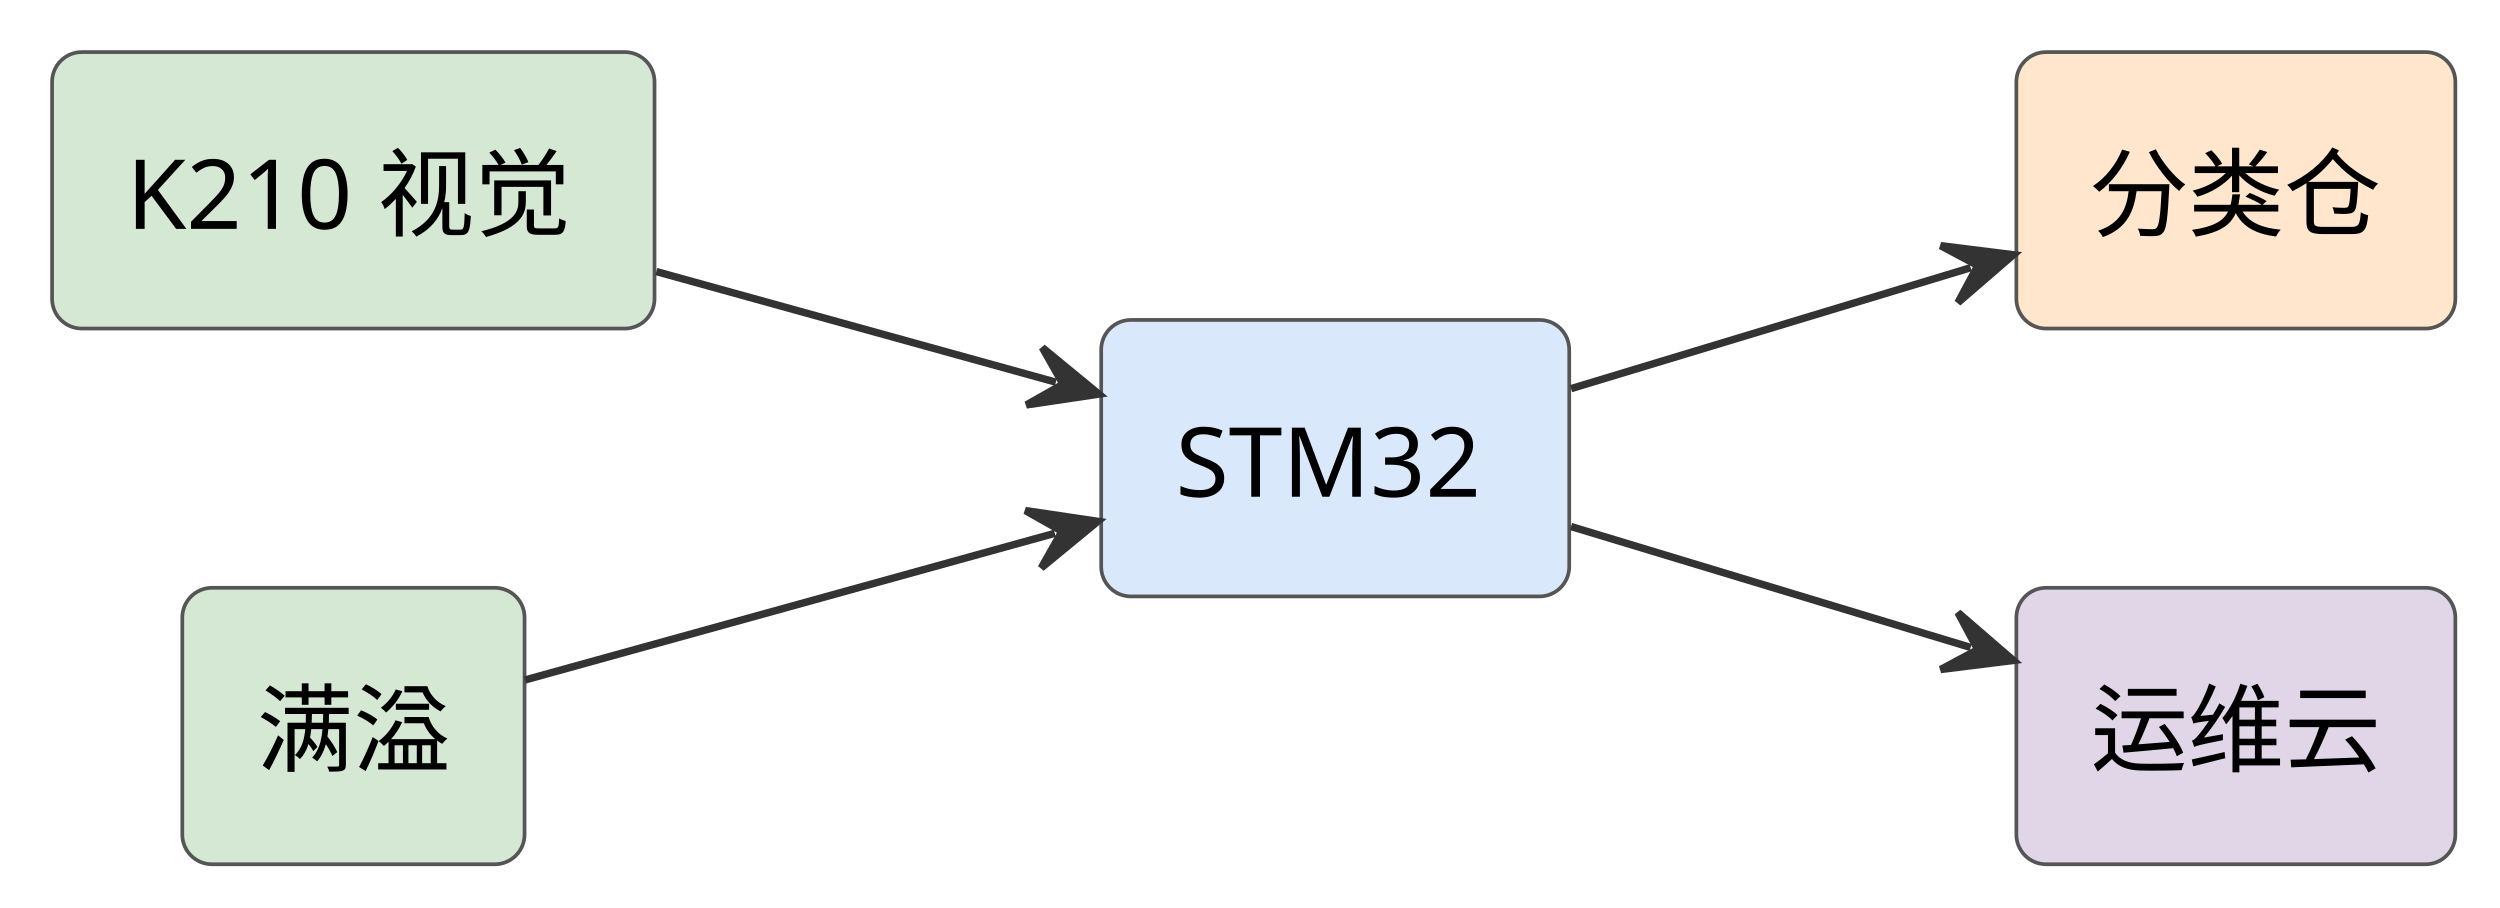
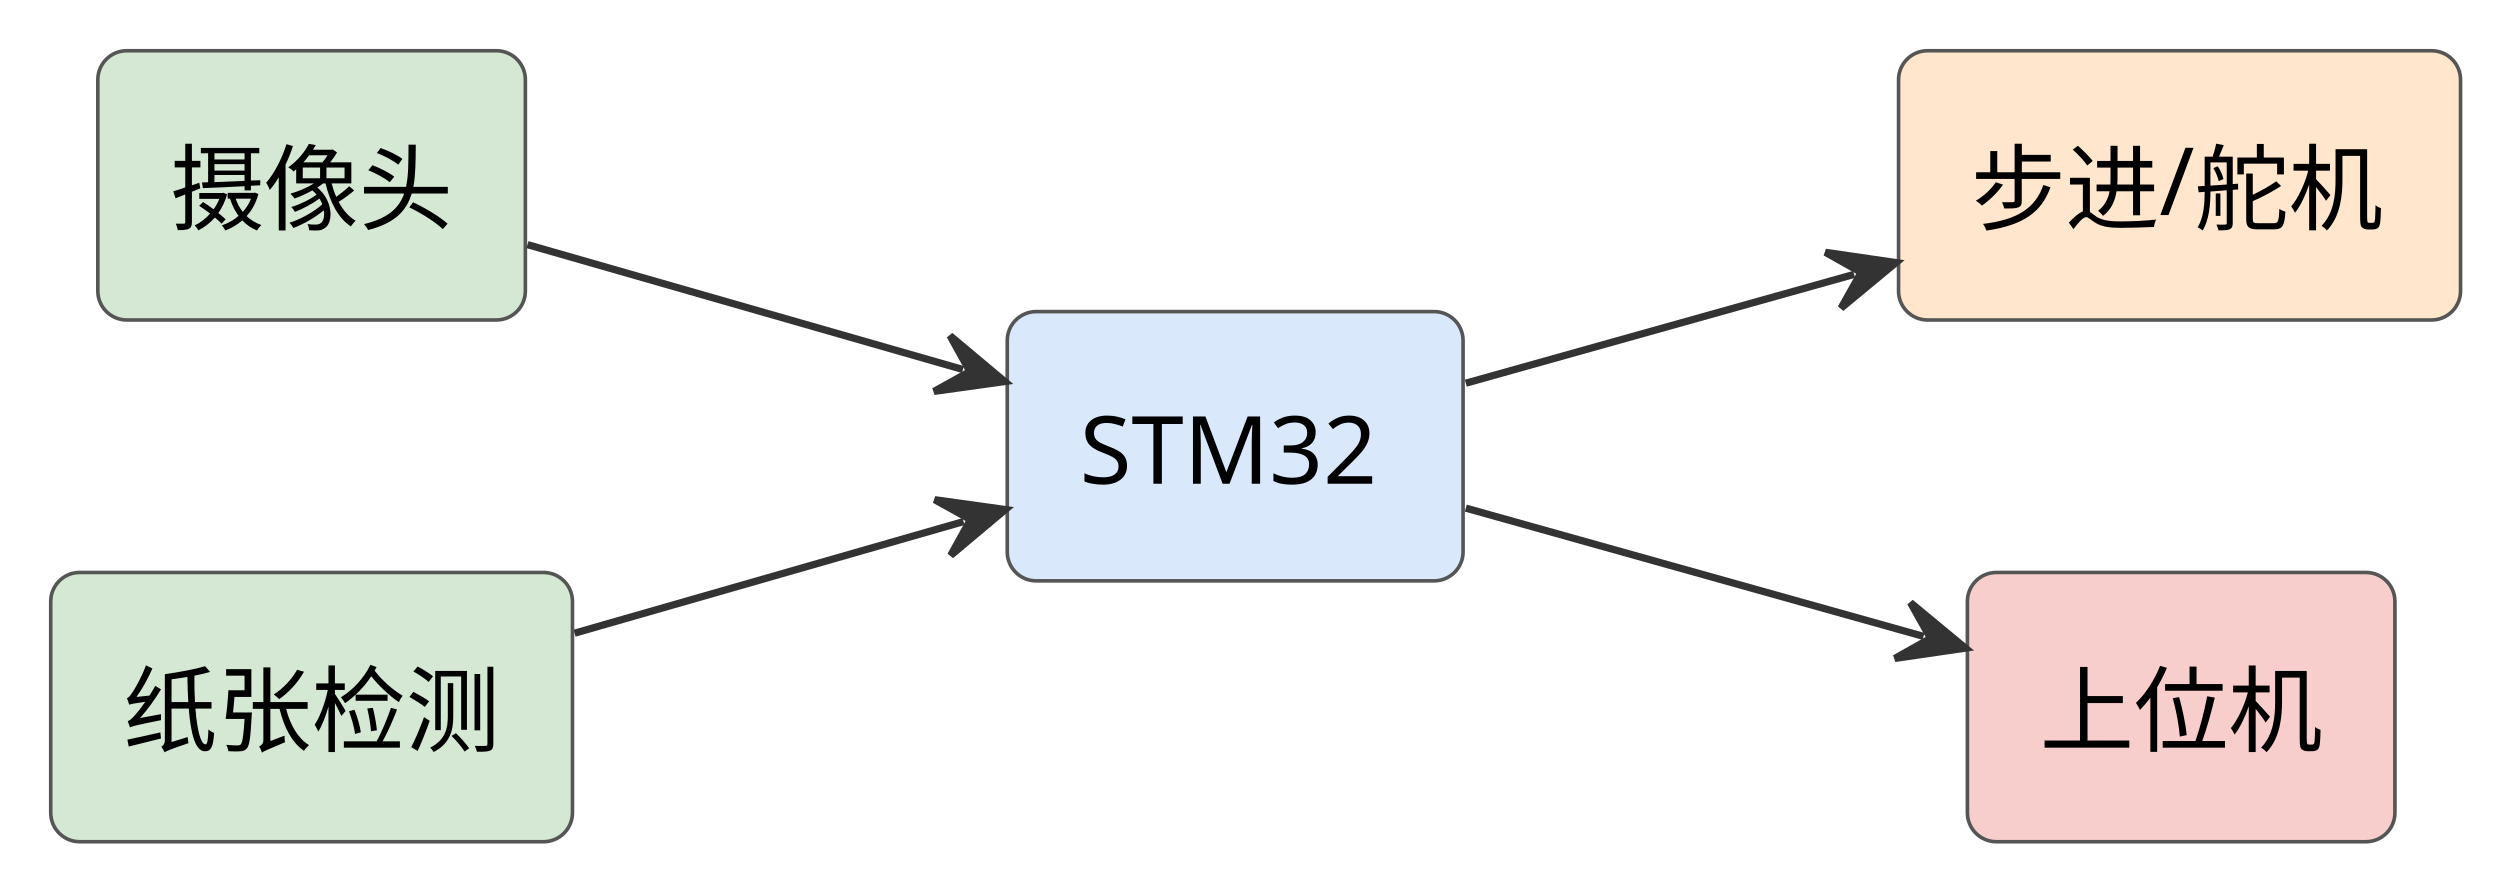
- <svg xmlns="http://www.w3.org/2000/svg" contentStyleType="text/css" height="122px" preserveAspectRatio="none" style="width:336px;height:122px;background:#FFFFFF;" version="1.1" viewBox="0 0 336 122" width="336px" zoomAndPan="magnify">
+ <svg xmlns="http://www.w3.org/2000/svg" contentStyleType="text/css" height="122px" preserveAspectRatio="none" style="width:345px;height:122px;background:#FFFFFF;" version="1.1" viewBox="0 0 345 122" width="345px" zoomAndPan="magnify">
  <defs />
  <g>
+     <g id="elem_stm">
+       <rect fill="#DAE8FC" height="37.158" rx="4" ry="4" style="stroke:#555555;stroke-width:0.5;" width="62.904" x="139" y="43" />
+       <text fill="#000000" font-family="Microsoft YaHei" font-size="13" lengthAdjust="spacing" textLength="42.904" x="149" y="66.755">STM32</text>
+     </g>
+     <g id="elem_step">
+       <rect fill="#FFE6CC" height="37.158" rx="4" ry="4" style="stroke:#555555;stroke-width:0.5;" width="77.554" x="262" y="7" />
+       <text fill="#000000" font-family="Microsoft YaHei" font-size="13" lengthAdjust="spacing" textLength="57.554" x="272" y="30.755">步进/舵机</text>
+     </g>
    <g id="elem_cam">
-       <rect fill="#D5E8D4" height="37.158" rx="4" ry="4" style="stroke:#555555;stroke-width:0.5;" width="80.969" x="7" y="7" />
-       <text fill="#000000" font-family="Microsoft YaHei" font-size="13" lengthAdjust="spacing" textLength="60.969" x="17" y="30.755">K210 视觉</text>
+       <rect fill="#D5E8D4" height="37.158" rx="4" ry="4" style="stroke:#555555;stroke-width:0.5;" width="59" x="13.5" y="7" />
+       <text fill="#000000" font-family="Microsoft YaHei" font-size="13" lengthAdjust="spacing" textLength="39" x="23.5" y="30.755">摄像头</text>
    </g>
-     <g id="elem_stm">
-       <rect fill="#DAE8FC" height="37.158" rx="4" ry="4" style="stroke:#555555;stroke-width:0.5;" width="62.904" x="148" y="43" />
-       <text fill="#000000" font-family="Microsoft YaHei" font-size="13" lengthAdjust="spacing" textLength="42.904" x="158" y="66.755">STM32</text>
+     <g id="elem_det">
+       <rect fill="#D5E8D4" height="37.158" rx="4" ry="4" style="stroke:#555555;stroke-width:0.5;" width="72" x="7" y="79" />
+       <text fill="#000000" font-family="Microsoft YaHei" font-size="13" lengthAdjust="spacing" textLength="52" x="17" y="102.755">纸张检测</text>
    </g>
-     <g id="elem_bin">
-       <rect fill="#FFE6CC" height="37.158" rx="4" ry="4" style="stroke:#555555;stroke-width:0.5;" width="59" x="271" y="7" />
-       <text fill="#000000" font-family="Microsoft YaHei" font-size="13" lengthAdjust="spacing" textLength="39" x="281" y="30.755">分类仓</text>
+     <g id="elem_pc">
+       <rect fill="#F8CECC" height="37.158" rx="4" ry="4" style="stroke:#555555;stroke-width:0.5;" width="59" x="271.5" y="79" />
+       <text fill="#000000" font-family="Microsoft YaHei" font-size="13" lengthAdjust="spacing" textLength="39" x="281.5" y="102.755">上位机</text>
    </g>
-     <g id="elem_fill">
-       <rect fill="#D5E8D4" height="37.158" rx="4" ry="4" style="stroke:#555555;stroke-width:0.5;" width="46" x="24.5" y="79" />
-       <text fill="#000000" font-family="Microsoft YaHei" font-size="13" lengthAdjust="spacing" textLength="26" x="34.5" y="102.755">满溢</text>
-     </g>
-     <g id="elem_cloud">
-       <rect fill="#E1D5E8" height="37.158" rx="4" ry="4" style="stroke:#555555;stroke-width:0.5;" width="59" x="271" y="79" />
-       <text fill="#000000" font-family="Microsoft YaHei" font-size="13" lengthAdjust="spacing" textLength="39" x="281" y="102.755">运维云</text>
+     <g id="link_stm_step">
+       <path d="M202.28,52.88 C220.1,47.88 236.903,43.18 255.873,37.86 " fill="none" id="stm-to-step" style="stroke:#333333;stroke-width:1.0;" />
+       <polygon fill="#333333" points="261.65,36.24,251.904,34.819,256.836,37.59,254.064,42.522,261.65,36.24" style="stroke:#333333;stroke-width:1.0;" />
    </g>
    <g id="link_cam_stm">
-       <path d="M88.21,36.5 C107.33,41.79 124.118,46.438 141.908,51.368 " fill="none" id="cam-to-stm" style="stroke:#333333;stroke-width:1.0;" />
-       <polygon fill="#333333" points="147.69,52.97,140.085,46.712,142.872,51.635,137.949,54.421,147.69,52.97" style="stroke:#333333;stroke-width:1.0;" />
+       <path d="M72.79,33.76 C92.48,39.41 112.773,45.225 132.883,50.995 " fill="none" id="cam-to-stm" style="stroke:#333333;stroke-width:1.0;" />
+       <polygon fill="#333333" points="138.65,52.65,131.102,46.323,133.844,51.271,128.896,54.013,138.65,52.65" style="stroke:#333333;stroke-width:1.0;" />
    </g>
-     <g id="link_stm_bin">
-       <path d="M211.15,52.23 C229.46,46.69 246.857,41.429 264.858,35.979 " fill="none" id="stm-to-bin" style="stroke:#333333;stroke-width:1.0;" />
-       <polygon fill="#333333" points="270.6,34.24,260.827,33.02,265.815,35.689,263.145,40.676,270.6,34.24" style="stroke:#333333;stroke-width:1.0;" />
+     <g id="link_det_stm">
+       <path d="M79.29,87.38 C98,82.01 114.993,77.135 132.973,71.975 " fill="none" id="det-to-stm" style="stroke:#333333;stroke-width:1.0;" />
+       <polygon fill="#333333" points="138.74,70.32,128.986,68.958,133.934,71.699,131.193,76.647,138.74,70.32" style="stroke:#333333;stroke-width:1.0;" />
    </g>
-     <g id="link_fill_stm">
-       <path d="M70.55,91.39 C91.71,85.54 118.058,78.242 141.768,71.672 " fill="none" id="fill-to-stm" style="stroke:#333333;stroke-width:1.0;" />
-       <polygon fill="#333333" points="147.55,70.07,137.809,68.619,142.732,71.405,139.945,76.328,147.55,70.07" style="stroke:#333333;stroke-width:1.0;" />
-     </g>
-     <g id="link_stm_cloud">
-       <path d="M211.15,70.77 C229.46,76.31 246.857,81.571 264.858,87.021 " fill="none" id="stm-to-cloud" style="stroke:#333333;stroke-width:1.0;" />
-       <polygon fill="#333333" points="270.6,88.76,263.145,82.324,265.815,87.311,260.827,89.98,270.6,88.76" style="stroke:#333333;stroke-width:1.0;" />
+     <g id="link_stm_pc">
+       <path d="M202.28,70.12 C223.22,75.99 244.962,82.082 265.452,87.822 " fill="none" id="stm-to-pc" style="stroke:#333333;stroke-width:1.0;" />
+       <polygon fill="#333333" points="271.23,89.44,263.643,83.16,266.415,88.091,261.485,90.864,271.23,89.44" style="stroke:#333333;stroke-width:1.0;" />
    </g>
  </g>
</svg>
